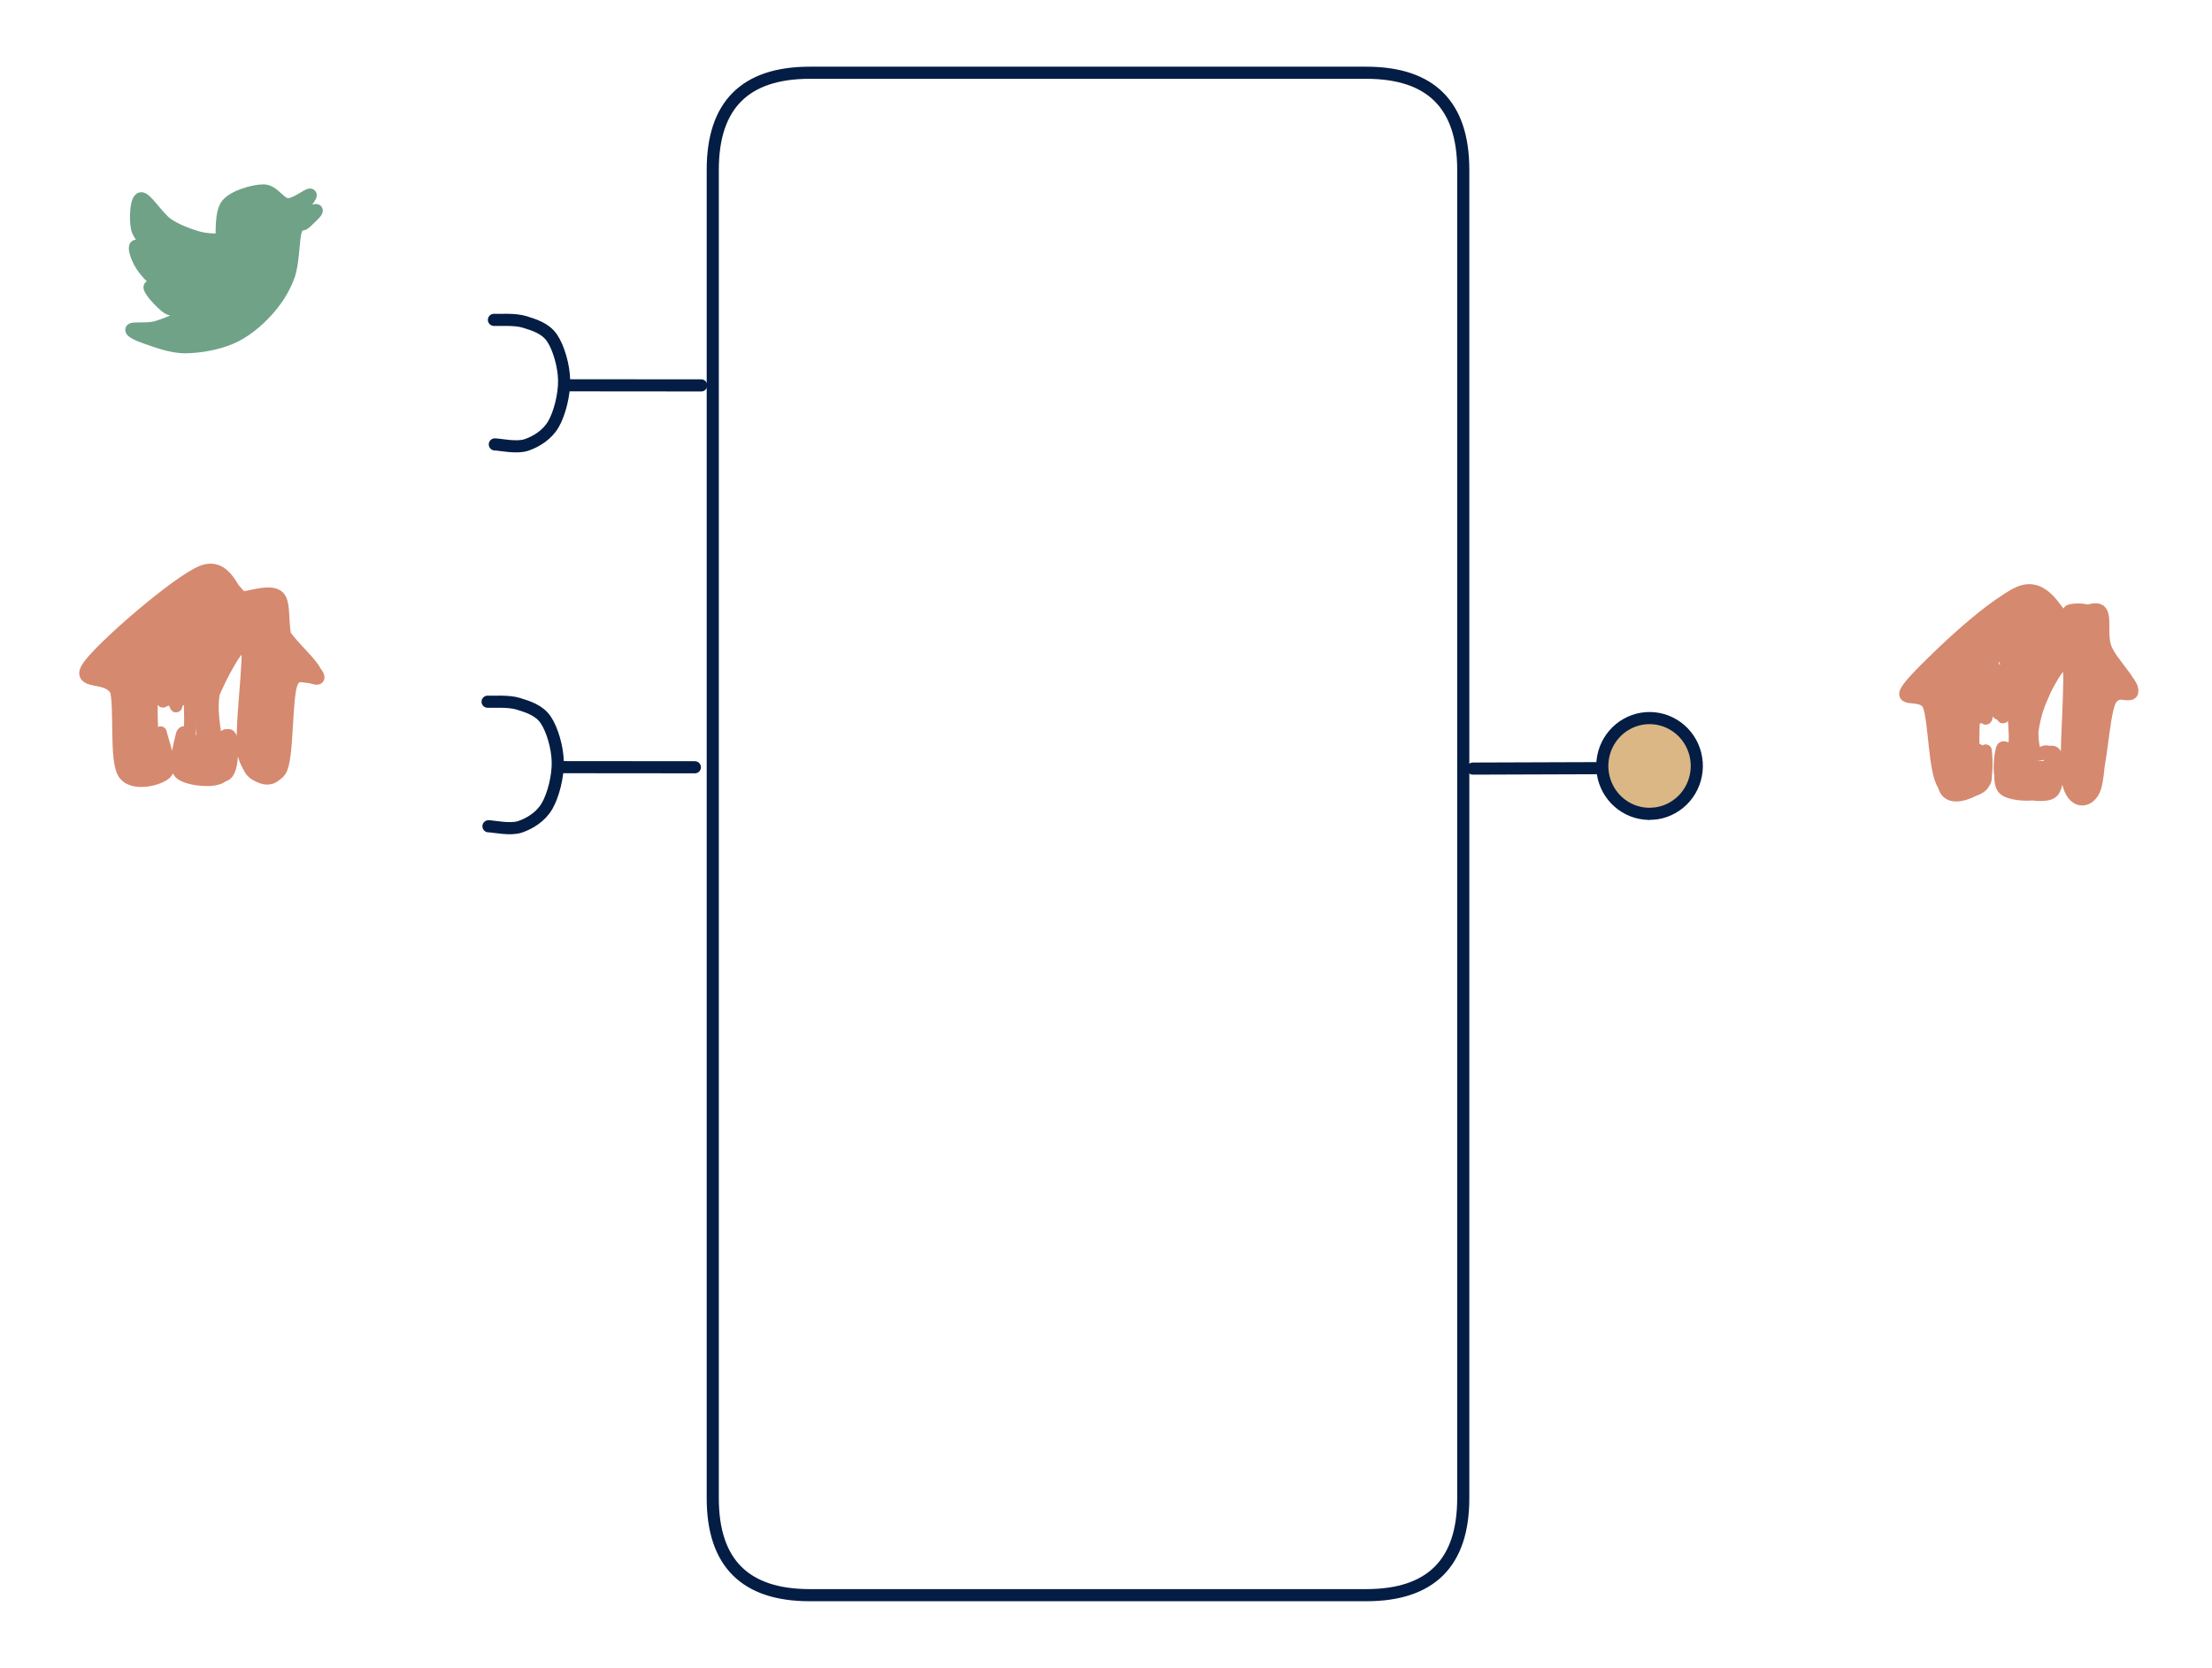
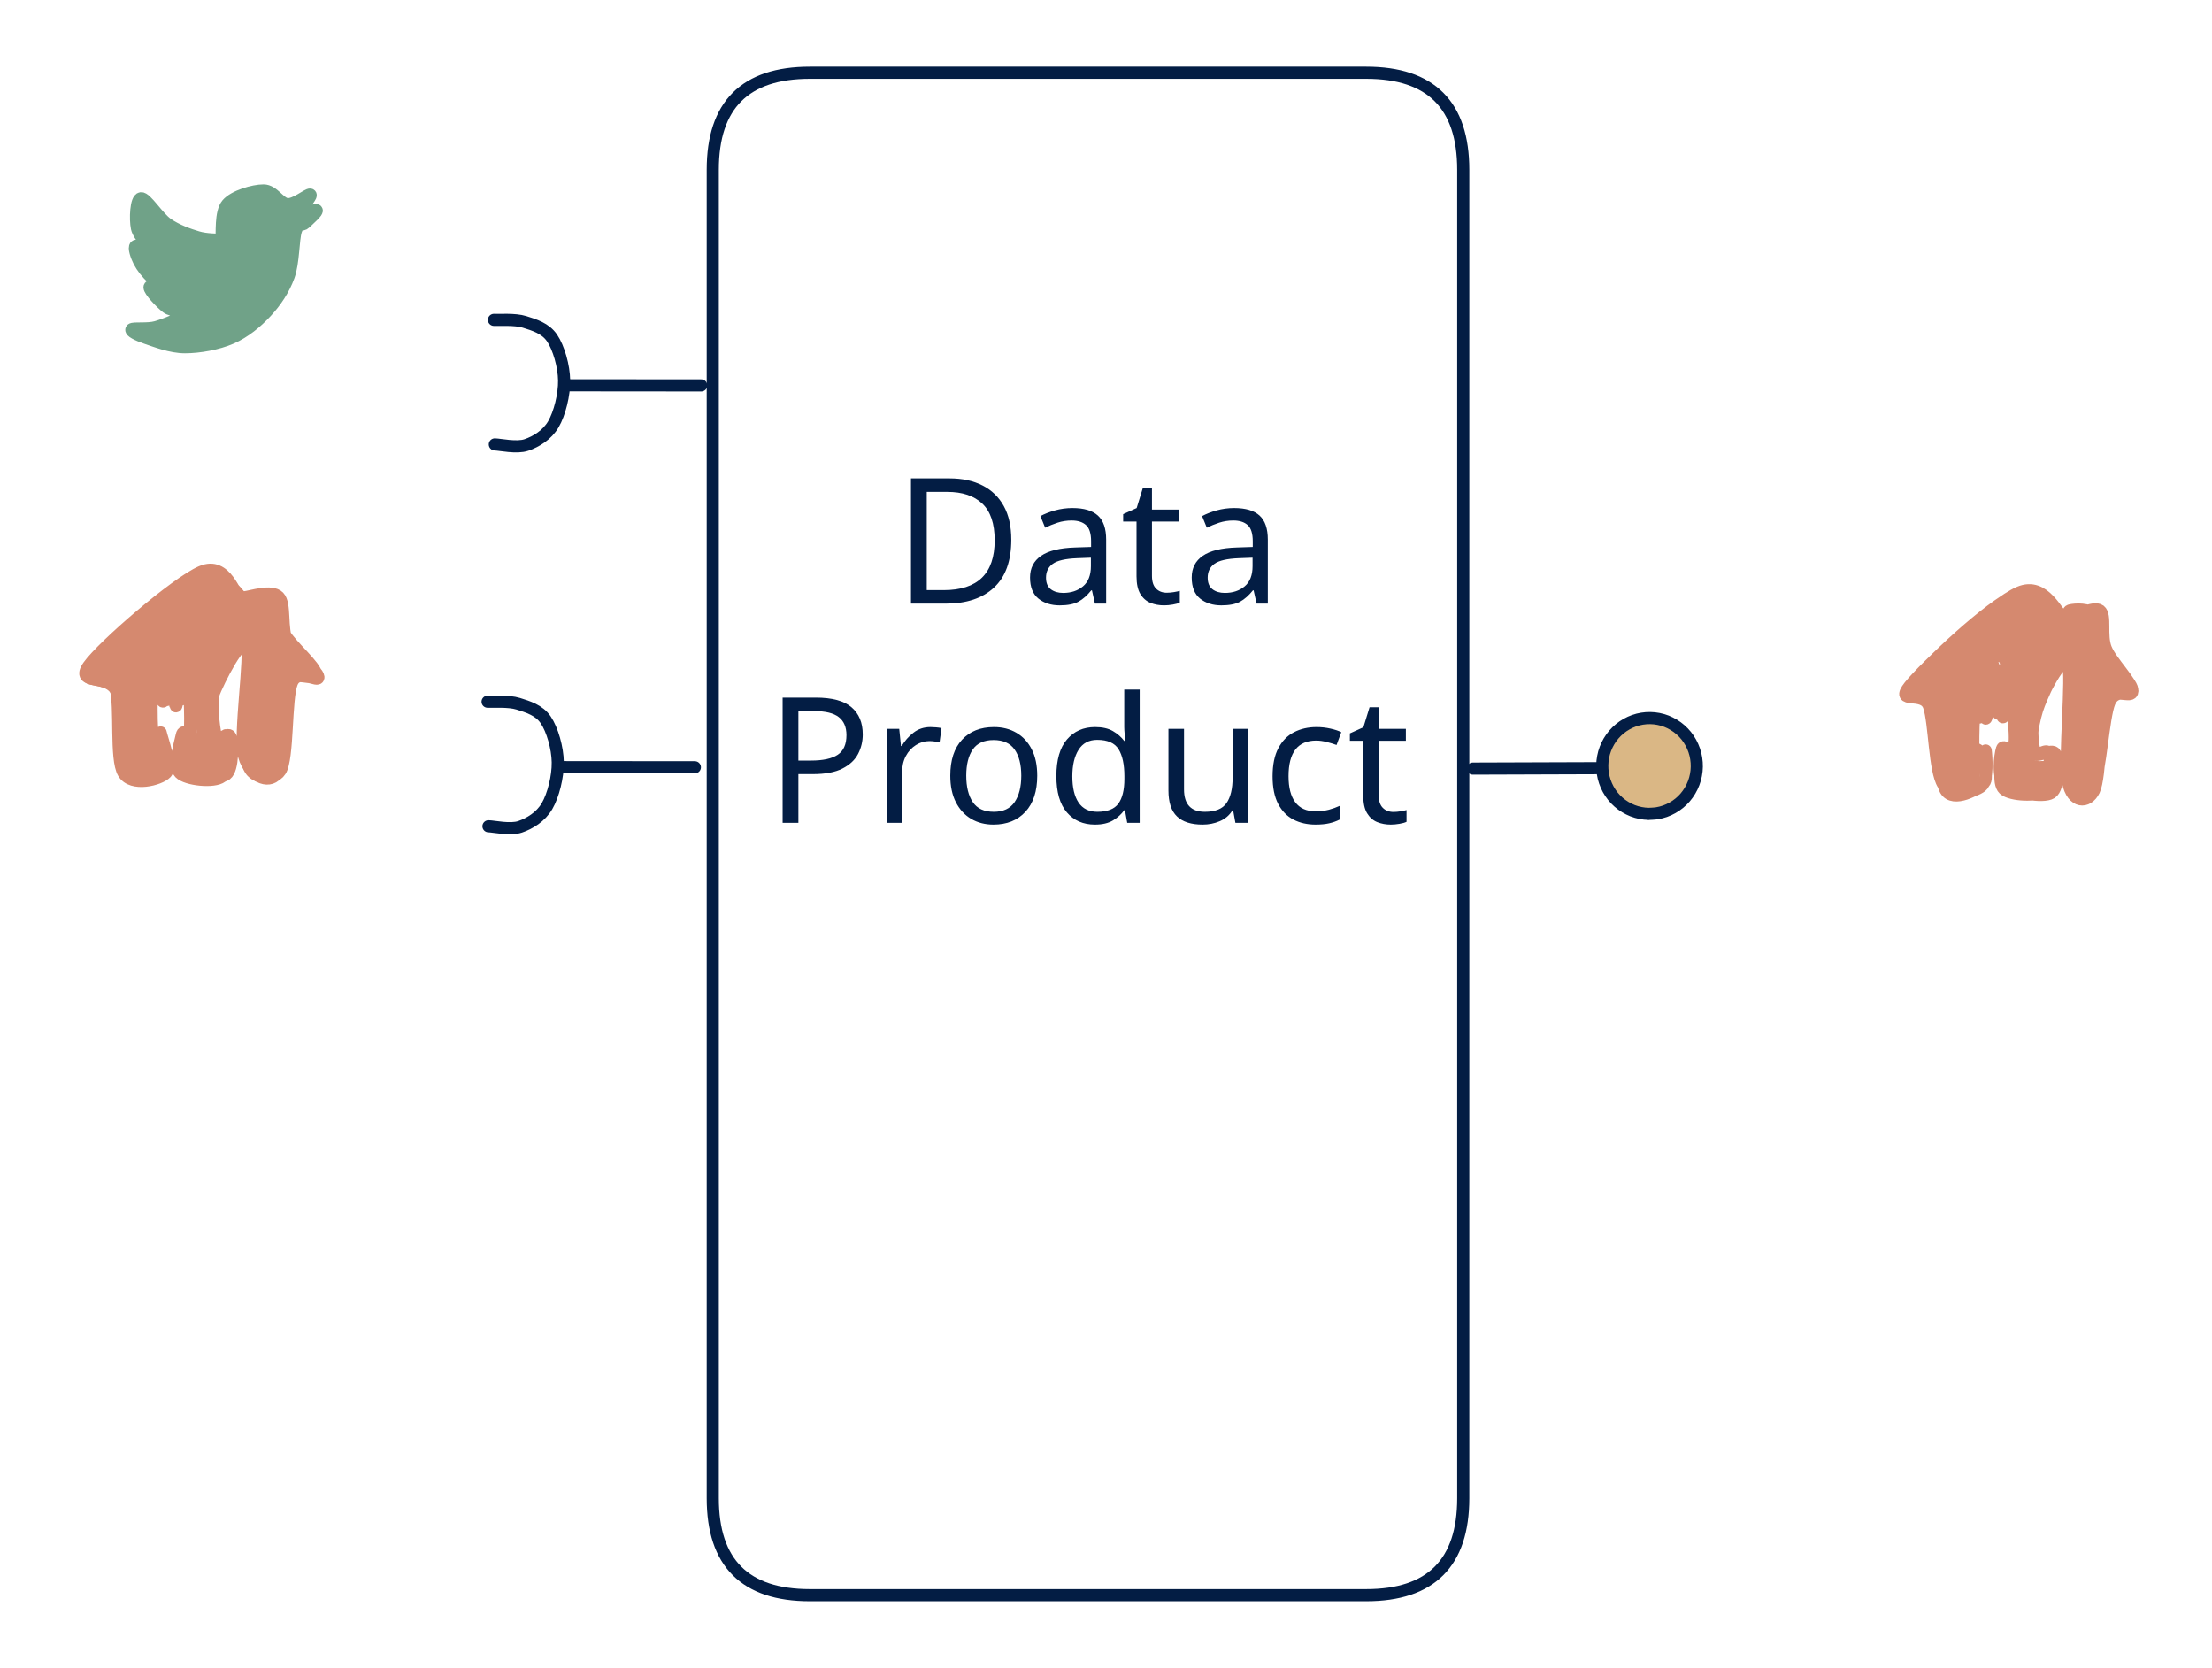
<svg xmlns="http://www.w3.org/2000/svg" version="1.1" viewBox="4846.933 1851.33 729.795 550.24" width="729.795" height="550.24">
  <g stroke-linecap="round">
    <g transform="translate(4919.958 1930.487) rotate(0 0.8961443 9.527954)" fill-rule="evenodd">
      <path d="M0 0 C0.32 -1.97, -0.4 -9.07, 1.93 -11.8 C4.25 -14.52, 10.62 -16.33, 13.92 -16.33 C17.23 -16.33, 19.21 -12.02, 21.77 -11.8 C24.34 -11.57, 28.51 -15.15, 29.33 -14.97 C30.14 -14.8, 27.6 -11.95, 26.66 -10.74 C25.72 -9.53, 22.91 -7.86, 23.7 -7.71 C24.49 -7.56, 30.74 -10.18, 31.4 -9.83 C32.07 -9.48, 28.84 -6.73, 27.7 -5.6 C26.56 -4.46, 25.5 -5.95, 24.59 -3.02 C23.68 -0.1, 23.85 7.49, 22.22 11.95 C20.59 16.41, 17.97 20.34, 14.81 23.74 C11.65 27.15, 7.73 30.42, 3.26 32.36 C-1.21 34.31, -7.33 35.39, -12 35.39 C-16.66 35.39, -21.8 33.35, -24.74 32.36 C-27.67 31.38, -30.17 30.1, -29.63 29.49 C-29.08 28.89, -24.39 29.57, -21.48 28.74 C-18.57 27.9, -12.71 25.58, -12.15 24.5 C-11.58 23.42, -16.15 23.72, -18.07 22.23 C-20 20.74, -23.75 16.76, -23.7 15.58 C-23.65 14.39, -17.9 15.65, -17.78 15.12 C-17.65 14.59, -21.4 13.74, -22.96 12.4 C-24.51 11.07, -26.22 8.85, -27.11 7.11 C-28 5.37, -29.01 2.5, -28.29 1.97 C-27.58 1.44, -22.89 4.92, -22.81 3.93 C-22.74 2.95, -27.23 -0.98, -27.85 -3.93 C-28.46 -6.88, -28.19 -13.54, -26.51 -13.76 C-24.84 -13.99, -20.89 -7.44, -17.78 -5.29 C-14.66 -3.15, -10.81 -1.79, -7.85 -0.91 C-4.89 -0.03, -1.31 -0.15, 0 0" stroke="none" stroke-width="0" fill="#70a288" fill-rule="evenodd" />
      <path d="M0 0 C0.32 -1.97, -0.4 -9.07, 1.93 -11.8 C4.25 -14.52, 10.62 -16.33, 13.92 -16.33 C17.23 -16.33, 19.21 -12.02, 21.77 -11.8 C24.34 -11.57, 28.51 -15.15, 29.33 -14.97 C30.14 -14.8, 27.6 -11.95, 26.66 -10.74 C25.72 -9.53, 22.91 -7.86, 23.7 -7.71 C24.49 -7.56, 30.74 -10.18, 31.4 -9.83 C32.07 -9.48, 28.84 -6.73, 27.7 -5.6 C26.56 -4.46, 25.5 -5.95, 24.59 -3.02 C23.68 -0.1, 23.85 7.49, 22.22 11.95 C20.59 16.41, 17.97 20.34, 14.81 23.74 C11.65 27.15, 7.73 30.42, 3.26 32.36 C-1.21 34.31, -7.33 35.39, -12 35.39 C-16.66 35.39, -21.8 33.35, -24.74 32.36 C-27.67 31.38, -30.17 30.1, -29.63 29.49 C-29.08 28.89, -24.39 29.57, -21.48 28.74 C-18.57 27.9, -12.71 25.58, -12.15 24.5 C-11.58 23.42, -16.15 23.72, -18.07 22.23 C-20 20.74, -23.75 16.76, -23.7 15.58 C-23.65 14.39, -17.9 15.65, -17.78 15.12 C-17.65 14.59, -21.4 13.74, -22.96 12.4 C-24.51 11.07, -26.22 8.85, -27.11 7.11 C-28 5.37, -29.01 2.5, -28.29 1.97 C-27.58 1.44, -22.89 4.92, -22.81 3.93 C-22.74 2.95, -27.23 -0.98, -27.85 -3.93 C-28.46 -6.88, -28.19 -13.54, -26.51 -13.76 C-24.84 -13.99, -20.89 -7.44, -17.78 -5.29 C-14.66 -3.15, -10.81 -1.79, -7.85 -0.91 C-4.89 -0.03, -1.31 -0.15, 0 0 M0 0 C0.32 -1.97, -0.4 -9.07, 1.93 -11.8 C4.25 -14.52, 10.62 -16.33, 13.92 -16.33 C17.23 -16.33, 19.21 -12.02, 21.77 -11.8 C24.34 -11.57, 28.51 -15.15, 29.33 -14.97 C30.14 -14.8, 27.6 -11.95, 26.66 -10.74 C25.72 -9.53, 22.91 -7.86, 23.7 -7.71 C24.49 -7.56, 30.74 -10.18, 31.4 -9.83 C32.07 -9.48, 28.84 -6.73, 27.7 -5.6 C26.56 -4.46, 25.5 -5.95, 24.59 -3.02 C23.68 -0.1, 23.85 7.49, 22.22 11.95 C20.59 16.41, 17.97 20.34, 14.81 23.74 C11.65 27.15, 7.73 30.42, 3.26 32.36 C-1.21 34.31, -7.33 35.39, -12 35.39 C-16.66 35.39, -21.8 33.35, -24.74 32.36 C-27.67 31.38, -30.17 30.1, -29.63 29.49 C-29.08 28.89, -24.39 29.57, -21.48 28.74 C-18.57 27.9, -12.71 25.58, -12.15 24.5 C-11.58 23.42, -16.15 23.72, -18.07 22.23 C-20 20.74, -23.75 16.76, -23.7 15.58 C-23.65 14.39, -17.9 15.65, -17.78 15.12 C-17.65 14.59, -21.4 13.74, -22.96 12.4 C-24.51 11.07, -26.22 8.85, -27.11 7.11 C-28 5.37, -29.01 2.5, -28.29 1.97 C-27.58 1.44, -22.89 4.92, -22.81 3.93 C-22.74 2.95, -27.23 -0.98, -27.85 -3.93 C-28.46 -6.88, -28.19 -13.54, -26.51 -13.76 C-24.84 -13.99, -20.89 -7.44, -17.78 -5.29 C-14.66 -3.15, -10.81 -1.79, -7.85 -0.91 C-4.89 -0.03, -1.31 -0.15, 0 0" stroke="#70a288" stroke-width="4" fill="none" />
    </g>
  </g>
  <g stroke-linecap="round">
    <g transform="translate(4900.083 2093.957) rotate(0 13.44975 -19.83895)" fill-rule="evenodd">
      <path d="M0.29 1.01 C0.87 2.6, 4.64 7.82, 2.52 9.41 C0.39 11.01, -9.35 14.36, -12.48 10.58 C-15.62 6.8, -14.35 -7.97, -16.29 -13.24 C-18.22 -18.51, -29.15 -14.5, -24.09 -21.03 C-19.03 -27.55, 5.13 -48.37, 14.08 -52.39 C23.02 -56.41, 27.25 -46.15, 29.6 -45.13 C31.96 -44.12, 26.46 -46.13, 28.22 -46.27 C29.98 -46.42, 38.09 -47.96, 40.17 -45.99 C42.25 -44.02, 38.67 -38.68, 40.71 -34.45 C42.75 -30.21, 52.06 -23.73, 52.39 -20.55 C52.73 -17.38, 44.78 -20.95, 42.72 -15.39 C40.66 -9.82, 42.67 8.53, 40.03 12.81 C37.38 17.09, 28.8 16.94, 26.85 10.3 C24.89 3.65, 29.64 -22.69, 28.29 -27.07 C26.94 -31.44, 20.82 -20.4, 18.77 -15.94 C16.72 -11.48, 15.7 -3.22, 16 -0.33 C16.3 2.57, 19.97 -0.53, 20.57 1.42 C21.16 3.38, 21.57 9.45, 19.57 11.4 C17.56 13.35, 10.32 15.14, 8.54 13.11 C6.77 11.07, 8.38 1.68, 8.9 -0.8 C9.42 -3.28, 11.91 2.72, 11.67 -1.77 C11.43 -6.26, 8.57 -26.25, 7.44 -27.76 C6.32 -29.27, 5.91 -10.65, 4.91 -10.81 C3.92 -10.98, 1.83 -29.01, 1.47 -28.74 C1.12 -28.48, 3.11 -9.32, 2.79 -9.21 C2.46 -9.1, 0.86 -29.06, -0.49 -28.09 C-1.84 -27.11, -5.59 -8.15, -5.3 -3.34 C-5.01 1.46, 0.5 0.5, 1.25 0.74" stroke="none" stroke-width="0" fill="#d5896f" fill-rule="evenodd" />
      <path d="M-0.14 -0.99 C0.25 0.98, 3.71 10.11, 1.67 12.34 C-0.38 14.56, -9.63 17, -12.41 12.35 C-15.19 7.7, -13.28 -9.65, -15.02 -15.57 C-16.76 -21.49, -27.34 -16.97, -22.85 -23.16 C-18.36 -29.34, 3.29 -49.37, 11.94 -52.7 C20.58 -56.03, 26.25 -44.37, 29.02 -43.15 C31.8 -41.92, 27.22 -45.13, 28.58 -45.36 C29.95 -45.6, 35.17 -46.51, 37.19 -44.54 C39.21 -42.56, 38.38 -37.57, 40.71 -33.5 C43.04 -29.42, 51.1 -22.82, 51.17 -20.07 C51.24 -17.32, 43.21 -22.35, 41.12 -17 C39.02 -11.65, 40.74 7.93, 38.59 12.02 C36.44 16.1, 29.95 14.42, 28.23 7.51 C26.5 0.6, 30.1 -25.98, 28.24 -29.43 C26.38 -32.88, 19.06 -18.27, 17.07 -13.18 C15.08 -8.08, 15.32 -1.13, 16.29 1.12 C17.25 3.37, 22 -1.63, 22.87 0.33 C23.73 2.28, 23.82 11.11, 21.48 12.86 C19.13 14.61, 11.13 12.84, 8.78 10.84 C6.44 8.84, 7.27 3.02, 7.41 0.84 C7.56 -1.33, 9.45 2.44, 9.63 -2.2 C9.8 -6.84, 8.95 -25.39, 8.45 -27 C7.95 -28.6, 7.52 -11.71, 6.64 -11.84 C5.77 -11.96, 4.23 -27.87, 3.22 -27.76 C2.21 -27.65, 1.54 -10.99, 0.61 -11.17 C-0.33 -11.34, -1.79 -30.2, -2.39 -28.81 C-2.99 -27.42, -3.33 -7.5, -3 -2.84 C-2.66 1.83, -0.97 -1.09, -0.37 -0.82 M-1.68 1.11 C-1.3 2.72, 2.6 9.29, 1.23 10.83 C-0.14 12.37, -7.26 14.59, -9.9 10.32 C-12.53 6.06, -12.24 -9.19, -14.58 -14.74 C-16.92 -20.29, -28.57 -16.42, -23.93 -22.96 C-19.28 -29.51, 4.85 -50.38, 13.26 -53.99 C21.67 -57.59, 24.18 -45.99, 26.55 -44.59 C28.92 -43.19, 25.44 -45.4, 27.49 -45.59 C29.53 -45.77, 36.46 -48.19, 38.83 -45.73 C41.19 -43.27, 39.51 -35.22, 41.69 -30.82 C43.87 -26.42, 51.66 -21.55, 51.9 -19.31 C52.14 -17.06, 45.24 -22.53, 43.15 -17.37 C41.06 -12.21, 41.97 7.6, 39.35 11.64 C36.73 15.68, 29.27 13.84, 27.41 6.86 C25.55 -0.13, 29.8 -26.63, 28.18 -30.29 C26.55 -33.95, 19.3 -20.51, 17.68 -15.11 C16.06 -9.72, 17.78 -0.47, 18.45 2.09 C19.11 4.65, 21.42 -1.66, 21.69 0.25 C21.96 2.17, 22.64 11.56, 20.06 13.58 C17.47 15.6, 8.36 14.64, 6.16 12.36 C3.95 10.09, 6.25 2.53, 6.82 -0.08 C7.39 -2.69, 9.35 1.28, 9.57 -3.31 C9.79 -7.9, 8.91 -26.58, 8.14 -27.63 C7.36 -28.68, 5.51 -9.61, 4.93 -9.6 C4.35 -9.59, 5.17 -27.22, 4.64 -27.57 C4.12 -27.92, 2.76 -11.32, 1.79 -11.68 C0.81 -12.04, -0.12 -30.99, -1.23 -29.72 C-2.33 -28.44, -4.96 -9.06, -4.84 -4.05 C-4.71 0.95, -1.08 -0.44, -0.46 0.32" stroke="#d5896f" stroke-width="4" fill="none" />
    </g>
  </g>
  <g stroke-linecap="round" transform="translate(5082.09 1875.33) rotate(0 123.8051 251.1225)">
    <path d="M32 0 C101.85 0, 171.7 0, 215.61 0 M32 0 C81.32 0, 130.64 0, 215.61 0 M215.61 0 C236.94 0, 247.61 10.67, 247.61 32 M215.61 0 C236.94 0, 247.61 10.67, 247.61 32 M247.61 32 C247.61 200.26, 247.61 368.52, 247.61 470.24 M247.61 32 C247.61 196.27, 247.61 360.55, 247.61 470.24 M247.61 470.24 C247.61 491.58, 236.94 502.24, 215.61 502.24 M247.61 470.24 C247.61 491.58, 236.94 502.24, 215.61 502.24 M215.61 502.24 C151.48 502.24, 87.35 502.24, 32 502.24 M215.61 502.24 C174.18 502.24, 132.75 502.24, 32 502.24 M32 502.24 C10.67 502.24, 0 491.58, 0 470.24 M32 502.24 C10.67 502.24, 0 491.58, 0 470.24 M0 470.24 C0 354.83, 0 239.41, 0 32 M0 470.24 C0 377.87, 0 285.49, 0 32 M0 32 C0 10.67, 10.67 0, 32 0 M0 32 C0 10.67, 10.67 0, 32 0" stroke="#031d44" stroke-width="4" fill="none" />
  </g>
  <g stroke-linecap="round">
    <g transform="translate(5001.35 1966.15) rotate(269.5993 20.20242 11.50673)">
      <path d="M0 0 C-0.04 1.74, -1.34 7.21, -0.25 10.44 C0.83 13.66, 2.98 17.27, 6.52 19.37 C10.05 21.46, 16.21 23.05, 20.95 23.01 C25.69 22.98, 31.74 21.29, 34.97 19.13 C38.2 16.98, 39.33 13.27, 40.35 10.08 C41.37 6.89, 40.97 1.68, 41.09 0 M0 0 C-0.04 1.74, -1.34 7.21, -0.25 10.44 C0.83 13.66, 2.98 17.27, 6.52 19.37 C10.05 21.46, 16.21 23.05, 20.95 23.01 C25.69 22.98, 31.74 21.29, 34.97 19.13 C38.2 16.98, 39.33 13.27, 40.35 10.08 C41.37 6.89, 40.97 1.68, 41.09 0" stroke="#031d44" stroke-width="4" fill="none" />
    </g>
  </g>
  <g stroke-linecap="round">
    <g transform="translate(5056.256 1956.258) rotate(269.5993 -0.1761756 22.19813)">
      <path d="M0 0 C-0.06 7.4, -0.29 37, -0.35 44.4 M0 0 C-0.06 7.4, -0.29 37, -0.35 44.4" stroke="#031d44" stroke-width="4" fill="none" />
    </g>
  </g>
  <g stroke-linecap="round">
    <g transform="translate(4999.254 2092.122) rotate(269.5993 20.20242 11.50673)">
      <path d="M0 0 C-0.04 1.74, -1.34 7.21, -0.25 10.44 C0.83 13.66, 2.98 17.27, 6.52 19.37 C10.05 21.46, 16.21 23.05, 20.95 23.01 C25.69 22.98, 31.74 21.29, 34.97 19.13 C38.2 16.98, 39.33 13.27, 40.35 10.08 C41.37 6.89, 40.97 1.68, 41.09 0 M0 0 C-0.04 1.74, -1.34 7.21, -0.25 10.44 C0.83 13.66, 2.98 17.27, 6.52 19.37 C10.05 21.46, 16.21 23.05, 20.95 23.01 C25.69 22.98, 31.74 21.29, 34.97 19.13 C38.2 16.98, 39.33 13.27, 40.35 10.08 C41.37 6.89, 40.97 1.68, 41.09 0" stroke="#031d44" stroke-width="4" fill="none" />
    </g>
  </g>
  <g stroke-linecap="round">
    <g transform="translate(5054.16 2082.23) rotate(269.5993 -0.1761756 22.19813)">
      <path d="M0 0 C-0.06 7.4, -0.29 37, -0.35 44.4 M0 0 C-0.06 7.4, -0.29 37, -0.35 44.4" stroke="#031d44" stroke-width="4" fill="none" />
    </g>
  </g>
  <g stroke-linecap="round">
    <g transform="translate(5352.768 2084.501) rotate(90.96151 0.4103828 20.31395)">
      <path d="M0 0 C0.14 6.77, 0.68 33.86, 0.82 40.63 M0 0 C0.14 6.77, 0.68 33.86, 0.82 40.63" stroke="#031d44" stroke-width="4" fill="none" />
    </g>
  </g>
  <g stroke-linecap="round" transform="translate(5375.358 2088.422) rotate(90.96151 15.79974 15.59455)">
    <path d="M31.6 15.59 C31.6 16.5, 31.52 17.41, 31.36 18.3 C31.2 19.19, 30.96 20.08, 30.65 20.93 C30.33 21.78, 29.94 22.61, 29.48 23.39 C29.03 24.17, 28.49 24.93, 27.9 25.62 C27.32 26.31, 26.66 26.96, 25.96 27.54 C25.26 28.12, 24.49 28.65, 23.7 29.1 C22.91 29.55, 22.06 29.94, 21.2 30.25 C20.34 30.56, 19.44 30.8, 18.54 30.95 C17.64 31.11, 16.71 31.19, 15.8 31.19 C14.89 31.19, 13.96 31.11, 13.06 30.95 C12.16 30.8, 11.26 30.56, 10.4 30.25 C9.54 29.94, 8.69 29.55, 7.9 29.1 C7.11 28.65, 6.34 28.12, 5.64 27.54 C4.94 26.96, 4.28 26.31, 3.7 25.62 C3.11 24.93, 2.57 24.17, 2.12 23.39 C1.66 22.61, 1.27 21.78, 0.95 20.93 C0.64 20.08, 0.4 19.19, 0.24 18.3 C0.08 17.41, 0 16.5, 0 15.59 C0 14.69, 0.08 13.78, 0.24 12.89 C0.4 12, 0.64 11.11, 0.95 10.26 C1.27 9.41, 1.66 8.58, 2.12 7.8 C2.57 7.02, 3.11 6.26, 3.7 5.57 C4.28 4.88, 4.94 4.23, 5.64 3.65 C6.34 3.07, 7.11 2.54, 7.9 2.09 C8.69 1.64, 9.54 1.25, 10.4 0.94 C11.26 0.63, 12.16 0.39, 13.06 0.24 C13.96 0.08, 14.89 0, 15.8 0 C16.71 0, 17.64 0.08, 18.54 0.24 C19.44 0.39, 20.34 0.63, 21.2 0.94 C22.06 1.25, 22.91 1.64, 23.7 2.09 C24.49 2.54, 25.26 3.07, 25.96 3.65 C26.66 4.23, 27.32 4.88, 27.9 5.57 C28.49 6.26, 29.03 7.02, 29.48 7.8 C29.94 8.58, 30.33 9.41, 30.65 10.26 C30.96 11.11, 31.2 12, 31.36 12.89 C31.52 13.78, 31.56 15.14, 31.6 15.59 C31.64 16.05, 31.64 15.14, 31.6 15.59" stroke="none" stroke-width="0" fill="#dab785" />
    <path d="M31.6 15.59 C31.6 16.5, 31.52 17.41, 31.36 18.3 C31.2 19.19, 30.96 20.08, 30.65 20.93 C30.33 21.78, 29.94 22.61, 29.48 23.39 C29.03 24.17, 28.49 24.93, 27.9 25.62 C27.32 26.31, 26.66 26.96, 25.96 27.54 C25.26 28.12, 24.49 28.65, 23.7 29.1 C22.91 29.55, 22.06 29.94, 21.2 30.25 C20.34 30.56, 19.44 30.8, 18.54 30.95 C17.64 31.11, 16.71 31.19, 15.8 31.19 C14.89 31.19, 13.96 31.11, 13.06 30.95 C12.16 30.8, 11.26 30.56, 10.4 30.25 C9.54 29.94, 8.69 29.55, 7.9 29.1 C7.11 28.65, 6.34 28.12, 5.64 27.54 C4.94 26.96, 4.28 26.31, 3.7 25.62 C3.11 24.93, 2.57 24.17, 2.12 23.39 C1.66 22.61, 1.27 21.78, 0.95 20.93 C0.64 20.08, 0.4 19.19, 0.24 18.3 C0.08 17.41, 0 16.5, 0 15.59 C0 14.69, 0.08 13.78, 0.24 12.89 C0.4 12, 0.64 11.11, 0.95 10.26 C1.27 9.41, 1.66 8.58, 2.12 7.8 C2.57 7.02, 3.11 6.26, 3.7 5.57 C4.28 4.88, 4.94 4.23, 5.64 3.65 C6.34 3.07, 7.11 2.54, 7.9 2.09 C8.69 1.64, 9.54 1.25, 10.4 0.94 C11.26 0.63, 12.16 0.39, 13.06 0.24 C13.96 0.08, 14.89 0, 15.8 0 C16.71 0, 17.64 0.08, 18.54 0.24 C19.44 0.39, 20.34 0.63, 21.2 0.94 C22.06 1.25, 22.91 1.64, 23.7 2.09 C24.49 2.54, 25.26 3.07, 25.96 3.65 C26.66 4.23, 27.32 4.88, 27.9 5.57 C28.49 6.26, 29.03 7.02, 29.48 7.8 C29.94 8.58, 30.33 9.41, 30.65 10.26 C30.96 11.11, 31.2 12, 31.36 12.89 C31.52 13.78, 31.56 15.14, 31.6 15.59 C31.64 16.05, 31.64 15.14, 31.6 15.59" stroke="#031d44" stroke-width="4" fill="none" />
  </g>
  <g stroke-linecap="round">
    <g transform="translate(5500.578 2099.317) rotate(0 12.40191 -18.76597)" fill-rule="evenodd">
      <path d="M-0.75 -1.02 C-1.14 1.19, 0.76 9.39, -1.39 11.42 C-3.54 13.46, -11.46 15.32, -13.65 11.17 C-15.85 7.02, -13.33 -7.61, -14.59 -13.46 C-15.84 -19.31, -25.86 -17.62, -21.18 -23.93 C-16.5 -30.24, 5.57 -48.1, 13.5 -51.32 C21.43 -54.54, 24.06 -44.22, 26.41 -43.26 C28.75 -42.31, 26.03 -45.12, 27.58 -45.59 C29.12 -46.06, 33.19 -48.47, 35.68 -46.07 C38.17 -43.68, 39.85 -35.61, 42.53 -31.23 C45.2 -26.86, 52.15 -22.23, 51.74 -19.83 C51.32 -17.43, 42.18 -22.12, 40.03 -16.84 C37.88 -11.55, 40.9 8.02, 38.84 11.9 C36.78 15.79, 29.58 13.05, 27.68 6.49 C25.77 -0.08, 29.22 -23.85, 27.41 -27.47 C25.59 -31.09, 18.57 -20.07, 16.76 -15.22 C14.95 -10.37, 15.29 -1.49, 16.56 1.62 C17.83 4.74, 23.29 1.67, 24.36 3.46 C25.44 5.25, 25.83 10.76, 23.02 12.34 C20.21 13.92, 10.14 14.95, 7.51 12.95 C4.87 10.95, 6.77 3.02, 7.21 0.36 C7.65 -2.31, 10.09 1.26, 10.15 -3.04 C10.21 -7.34, 8 -23.9, 7.57 -25.46 C7.14 -27.03, 7.88 -11.75, 7.58 -12.43 C7.28 -13.12, 7.06 -29.87, 5.78 -29.58 C4.51 -29.29, 1.55 -11.17, -0.08 -10.72 C-1.71 -10.26, -3.44 -27.88, -4.01 -26.85 C-4.59 -25.83, -3.83 -8.91, -3.53 -4.58 C-3.24 -0.24, -3.06 -1.93, -2.23 -0.85" stroke="none" stroke-width="0" fill="#d5896f" fill-rule="evenodd" />
      <path d="M-0.47 0.42 C-0.18 1.99, 2.79 8.29, 0.91 10.33 C-0.97 12.36, -9.2 16.97, -11.75 12.63 C-14.29 8.28, -12.53 -9.91, -14.35 -15.73 C-16.17 -21.54, -26.97 -16.28, -22.67 -22.28 C-18.36 -28.29, 3.11 -48.38, 11.46 -51.75 C19.8 -55.12, 24.44 -43.36, 27.41 -42.5 C30.39 -41.64, 27.64 -46.18, 29.31 -46.61 C30.98 -47.04, 35.59 -47.33, 37.43 -45.09 C39.27 -42.85, 38.28 -37.28, 40.35 -33.19 C42.42 -29.1, 49.5 -23.36, 49.83 -20.55 C50.17 -17.74, 44.44 -21.48, 42.33 -16.33 C40.23 -11.18, 39.43 6.43, 37.22 10.35 C35 14.27, 30.48 13.74, 29.03 7.19 C27.58 0.65, 30.35 -25.46, 28.52 -28.92 C26.68 -32.38, 19.83 -18.37, 18.02 -13.58 C16.21 -8.79, 16.93 -2.52, 17.64 -0.16 C18.35 2.2, 21.7 -1.58, 22.27 0.59 C22.85 2.76, 23.56 10.9, 21.1 12.87 C18.64 14.83, 9.78 14.47, 7.51 12.37 C5.23 10.27, 6.85 2.95, 7.44 0.27 C8.04 -2.42, 10.86 0.93, 11.08 -3.75 C11.3 -8.42, 9.41 -26.51, 8.76 -27.78 C8.11 -29.05, 8 -11.23, 7.18 -11.35 C6.36 -11.48, 4.8 -28.6, 3.86 -28.52 C2.92 -28.45, 2.39 -11.15, 1.54 -10.91 C0.69 -10.67, -0.55 -28.43, -1.25 -27.08 C-1.94 -25.72, -2.68 -7.47, -2.6 -2.8 C-2.53 1.87, -1.15 0.32, -0.78 0.93 M1.49 -0.41 C1.71 1.22, 2.4 9.57, 0.06 11.43 C-2.27 13.29, -9.66 15.15, -12.55 10.75 C-15.43 6.34, -15.37 -9.58, -17.22 -14.98 C-19.07 -20.37, -28.6 -15.37, -23.64 -21.63 C-18.69 -27.89, 3.96 -48.88, 12.53 -52.54 C21.09 -56.21, 25.08 -45.06, 27.76 -43.61 C30.44 -42.16, 26.69 -43.33, 28.59 -43.83 C30.5 -44.32, 37.09 -48.21, 39.19 -46.57 C41.28 -44.94, 39.36 -38.43, 41.14 -34.01 C42.92 -29.58, 49.83 -22.98, 49.86 -20.03 C49.89 -17.09, 43.44 -21.81, 41.34 -16.35 C39.24 -10.88, 39.37 8.35, 37.25 12.75 C35.14 17.15, 30.08 17.08, 28.64 10.03 C27.19 2.99, 30.17 -25.22, 28.59 -29.51 C27.01 -33.81, 21.09 -20.67, 19.13 -15.73 C17.17 -10.78, 15.97 -2.59, 16.85 0.14 C17.74 2.87, 23.39 -1.58, 24.44 0.66 C25.49 2.9, 25.9 11.86, 23.14 13.59 C20.38 15.32, 10.58 13.47, 7.87 11.04 C5.16 8.62, 6.21 1.21, 6.86 -0.96 C7.51 -3.13, 11.49 2.64, 11.78 -2 C12.08 -6.64, 9.62 -27.07, 8.62 -28.82 C7.61 -30.58, 6.86 -12.54, 5.75 -12.52 C4.64 -12.51, 2.99 -28.94, 1.96 -28.74 C0.92 -28.53, 0.4 -11.57, -0.45 -11.29 C-1.3 -11.01, -2.51 -28.29, -3.14 -27.08 C-3.77 -25.86, -4.58 -8.4, -4.24 -3.99 C-3.9 0.41, -1.98 -1.33, -1.08 -0.67" stroke="#d5896f" stroke-width="4" fill="none" />
    </g>
  </g>
+   <text x="5205.895" y="2050.460" font-family="Excalifont, Xiaolai, sans-serif, Segoe UI Emoji" font-size="57.854px" fill="#031d44" text-anchor="middle" style="white-space: pre;" direction="ltr" dominant-baseline="alphabetic">Data </text>
+   <text x="5205.895" y="2122.780" font-family="Excalifont, Xiaolai, sans-serif, Segoe UI Emoji" font-size="57.854px" fill="#031d44" text-anchor="middle" style="white-space: pre;" direction="ltr" dominant-baseline="alphabetic">Product</text>
</svg>
